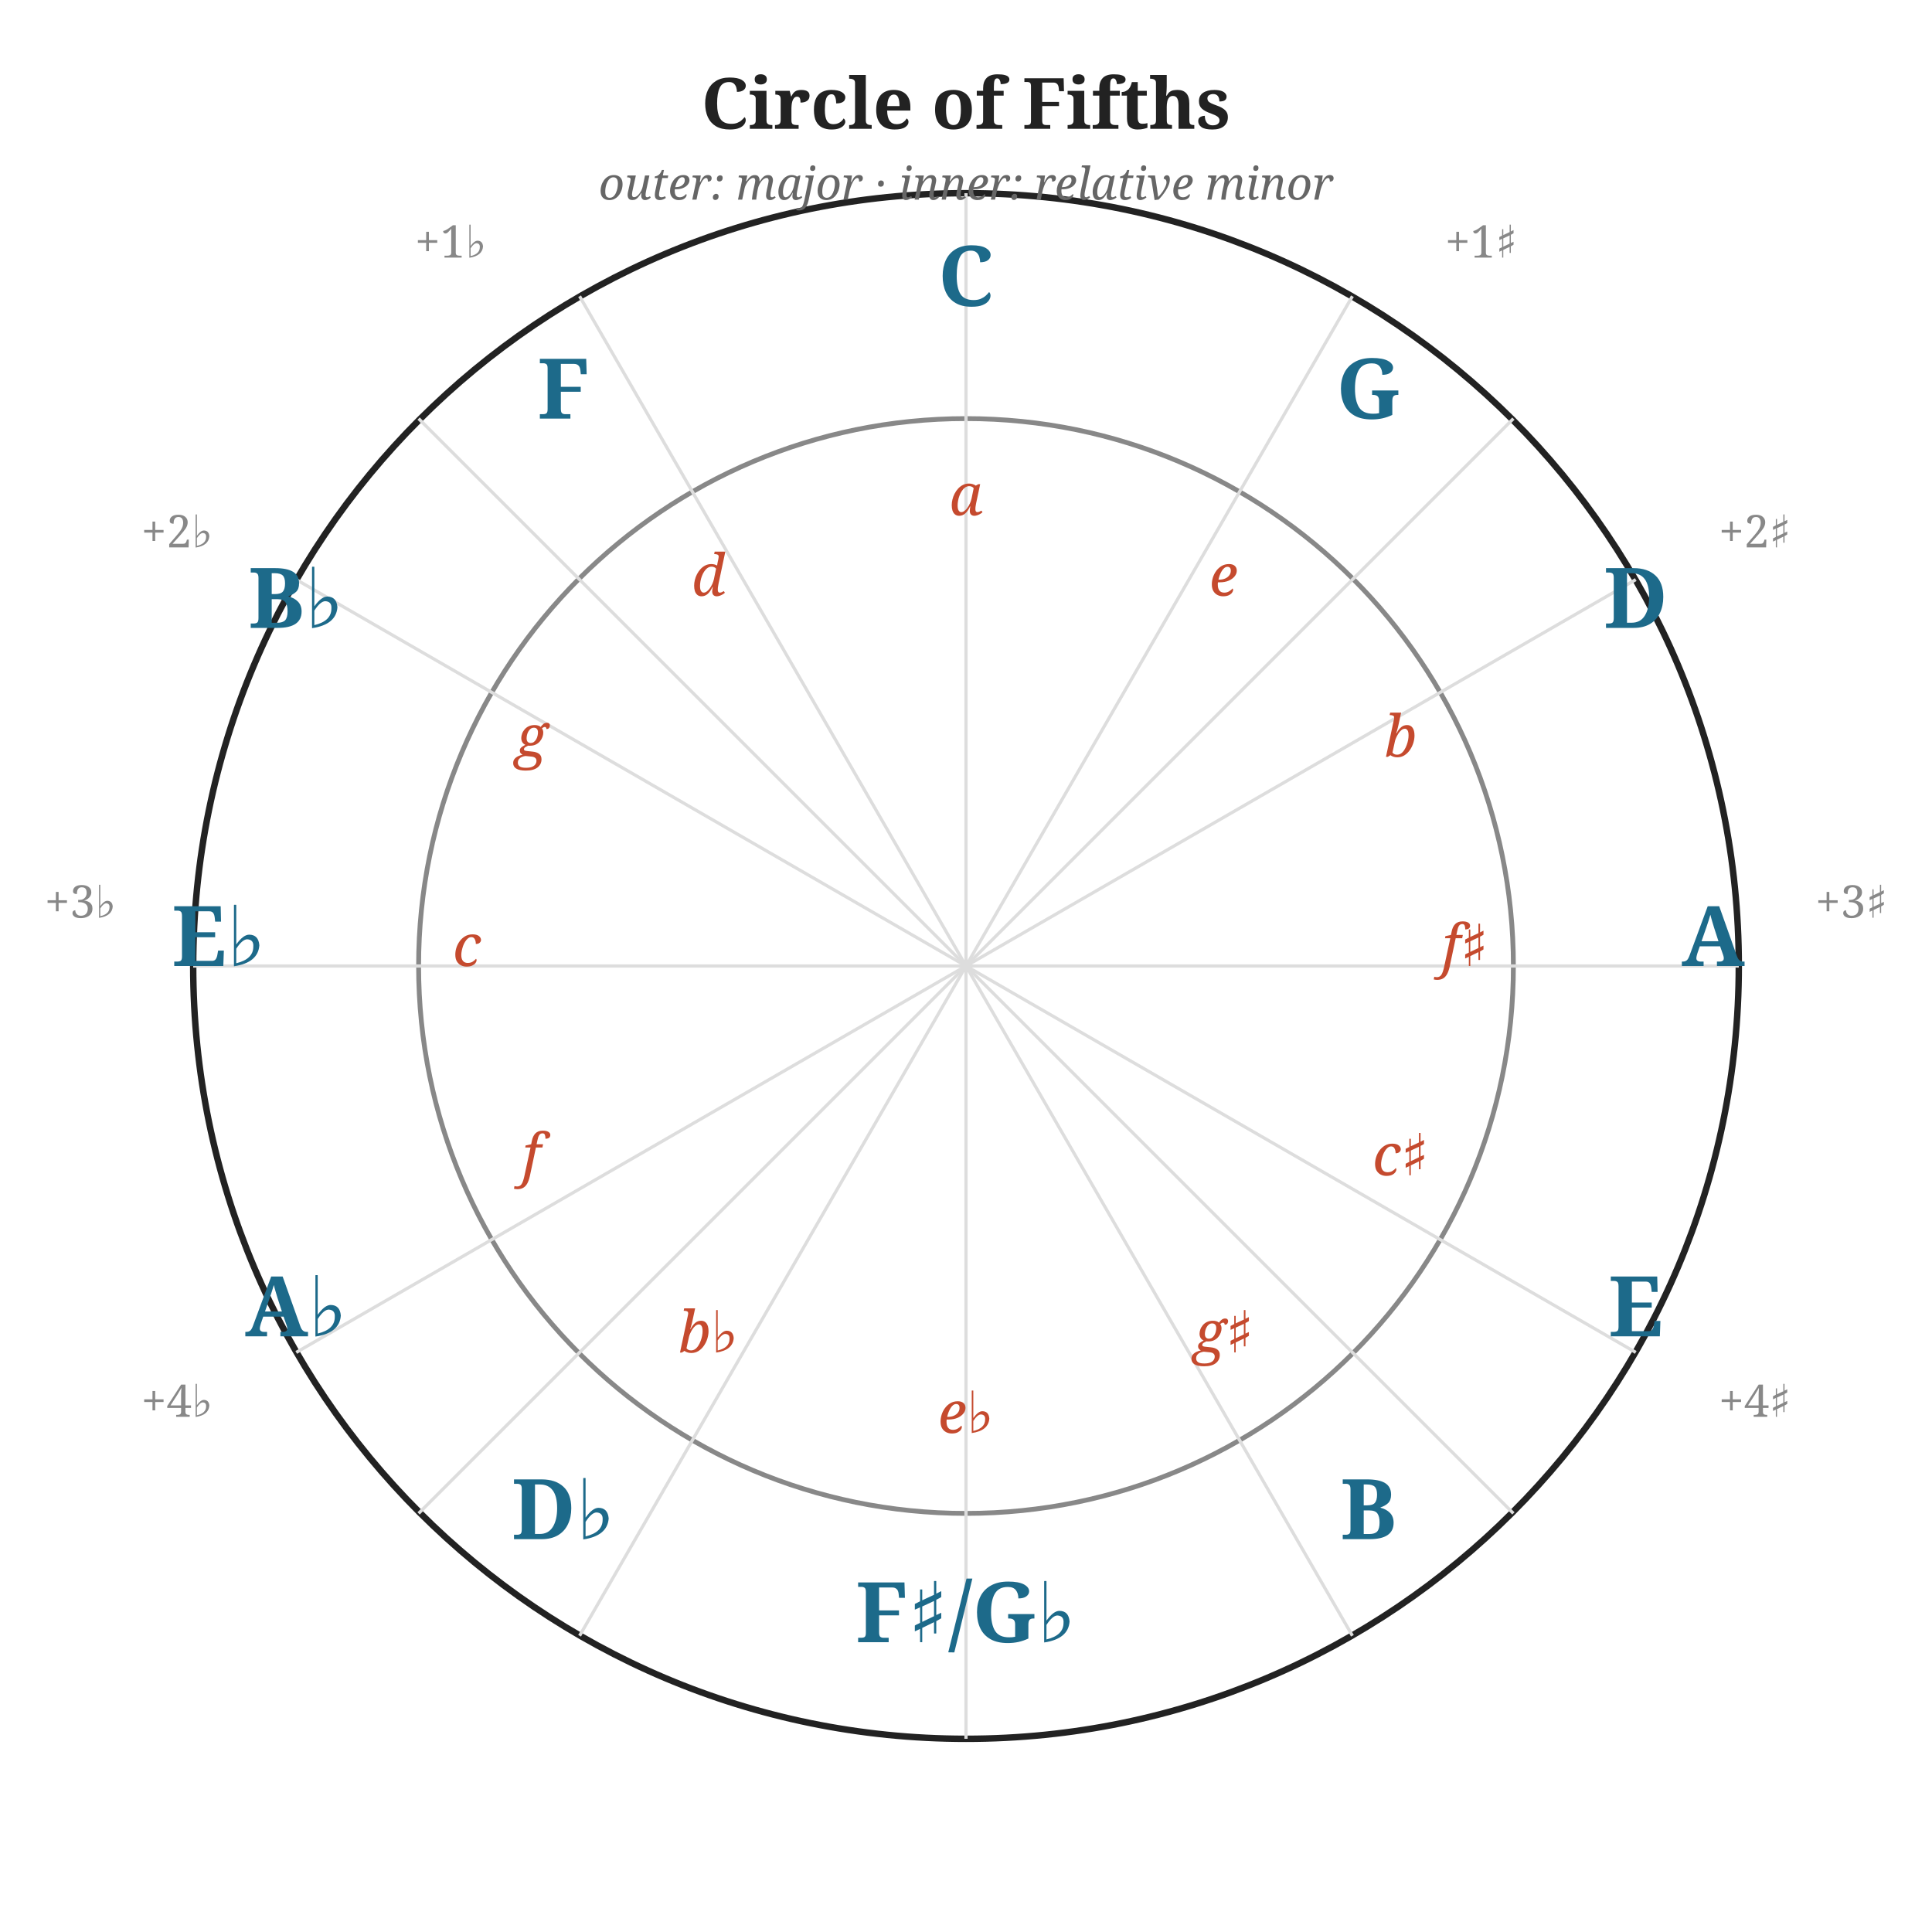
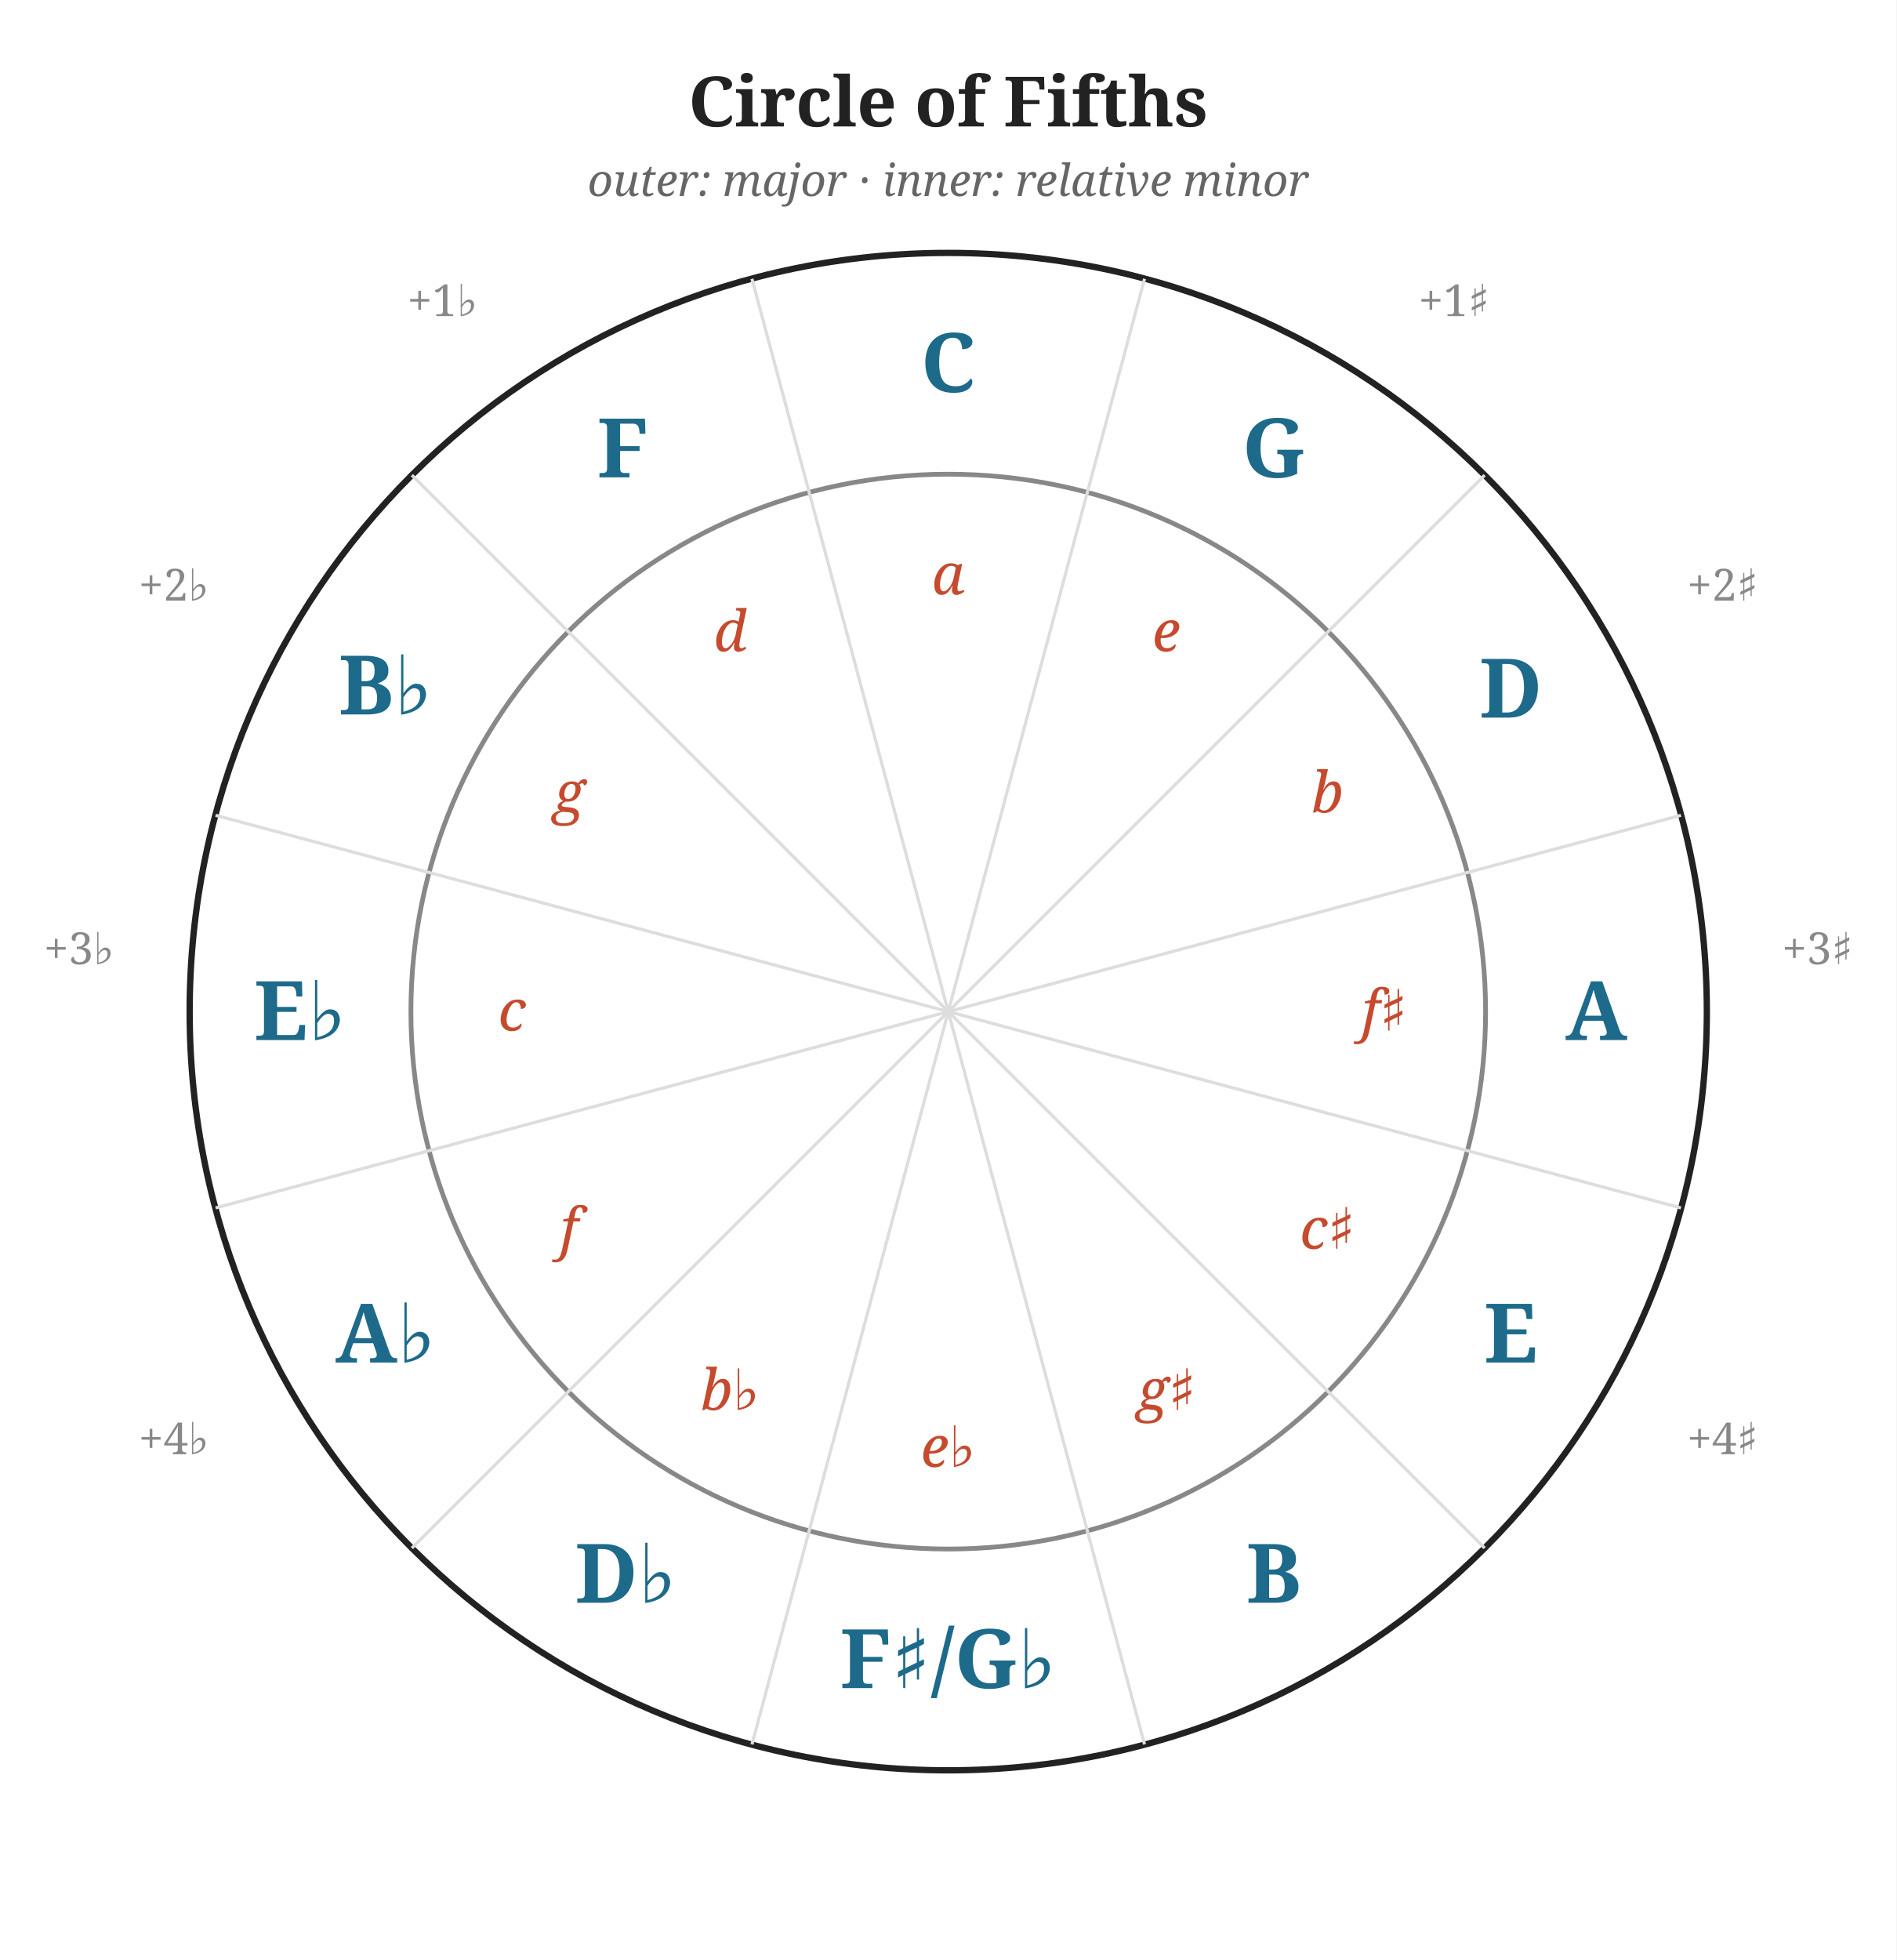
- <svg xmlns="http://www.w3.org/2000/svg" viewBox="0 0 600 600" role="img" aria-label="Circle of fifths major and relative minor keys">
-   <rect width="600" height="600" fill="#ffffff" />
-   <g transform="translate(300 300)">
+ <svg xmlns="http://www.w3.org/2000/svg" viewBox="0 0 600 620" role="img" aria-label="Circle of fifths major and relative minor keys">
+   <rect width="600" height="620" fill="#ffffff" />
+   <g transform="translate(300 320)">
    <circle r="240" fill="none" stroke="#222" stroke-width="2" />
    <circle r="170" fill="none" stroke="#888" stroke-width="1.5" />
    <g stroke="#ddd" stroke-width="1">
-       <line x1="0" y1="-240" x2="0" y2="240" />
-       <line x1="-240" y1="0" x2="240" y2="0" />
-       <line x1="-170" y1="-170" x2="170" y2="170" />
-       <line x1="170" y1="-170" x2="-170" y2="170" />
-       <line x1="-208" y1="-120" x2="208" y2="120" />
-       <line x1="208" y1="-120" x2="-208" y2="120" />
-       <line x1="-120" y1="-208" x2="120" y2="208" />
-       <line x1="120" y1="-208" x2="-120" y2="208" />
+       <line x1="231.8" y1="-62.1" x2="-231.8" y2="62.1" />
+       <line x1="169.7" y1="-169.7" x2="-169.7" y2="169.7" />
+       <line x1="62.1" y1="-231.8" x2="-62.1" y2="231.8" />
+       <line x1="-62.1" y1="-231.8" x2="62.1" y2="231.8" />
+       <line x1="-169.7" y1="-169.7" x2="169.7" y2="169.7" />
+       <line x1="-231.8" y1="-62.1" x2="231.8" y2="62.1" />
    </g>
    <g font-family="Georgia, serif" font-size="26" font-weight="700" text-anchor="middle" fill="#1d6a8a">
-       <text x="0" y="-205">C</text>
-       <text x="125" y="-170">G</text>
-       <text x="208" y="-105">D</text>
-       <text x="232" y="0">A</text>
-       <text x="208" y="115">E</text>
-       <text x="125" y="178">B</text>
-       <text x="0" y="210">F♯/G♭</text>
-       <text x="-125" y="178">D♭</text>
-       <text x="-208" y="115">A♭</text>
-       <text x="-232" y="0">E♭</text>
-       <text x="-208" y="-105">B♭</text>
-       <text x="-125" y="-170">F</text>
+       <text x="0" y="-196">C</text>
+       <text x="103" y="-169">G</text>
+       <text x="178" y="-93">D</text>
+       <text x="205" y="9">A</text>
+       <text x="178" y="111">E</text>
+       <text x="103" y="187">B</text>
+       <text x="0" y="214">F♯/G♭</text>
+       <text x="-102" y="187">D♭</text>
+       <text x="-178" y="111">A♭</text>
+       <text x="-205" y="9">E♭</text>
+       <text x="-178" y="-94">B♭</text>
+       <text x="-103" y="-169">F</text>
    </g>
    <g font-family="Georgia, serif" font-size="18" font-style="italic" text-anchor="middle" fill="#c54a2e">
-       <text x="0" y="-140">a</text>
-       <text x="80" y="-115">e</text>
-       <text x="135" y="-65">b</text>
-       <text x="155" y="0">f♯</text>
-       <text x="135" y="65">c♯</text>
-       <text x="80" y="120">g♯</text>
-       <text x="0" y="145">e♭</text>
-       <text x="-80" y="120">b♭</text>
-       <text x="-135" y="65">f</text>
-       <text x="-155" y="0">c</text>
-       <text x="-135" y="-65">g</text>
-       <text x="-80" y="-115">d</text>
+       <text x="0" y="-132">a</text>
+       <text x="69" y="-114">e</text>
+       <text x="120" y="-63">b</text>
+       <text x="138" y="6">f♯</text>
+       <text x="120" y="75">c♯</text>
+       <text x="69" y="126">g♯</text>
+       <text x="0" y="144">e♭</text>
+       <text x="-69" y="126">b♭</text>
+       <text x="-120" y="75">f</text>
+       <text x="-138" y="6">c</text>
+       <text x="-120" y="-63">g</text>
+       <text x="-69" y="-114">d</text>
    </g>
    <g font-family="Georgia, serif" font-size="14" fill="#888" text-anchor="middle">
      <text x="160" y="-220">+1♯</text>
      <text x="245" y="-130">+2♯</text>
      <text x="275" y="-15">+3♯</text>
      <text x="245" y="140">+4♯</text>
      <text x="-160" y="-220">+1♭</text>
      <text x="-245" y="-130">+2♭</text>
      <text x="-275" y="-15">+3♭</text>
      <text x="-245" y="140">+4♭</text>
    </g>
  </g>
  <text x="300" y="40" font-family="Georgia, serif" font-size="22" font-weight="700" text-anchor="middle" fill="#222">Circle of Fifths</text>
  <text x="300" y="62" font-family="Georgia, serif" font-size="14" font-style="italic" text-anchor="middle" fill="#666">outer: major  ·  inner: relative minor</text>
</svg>
